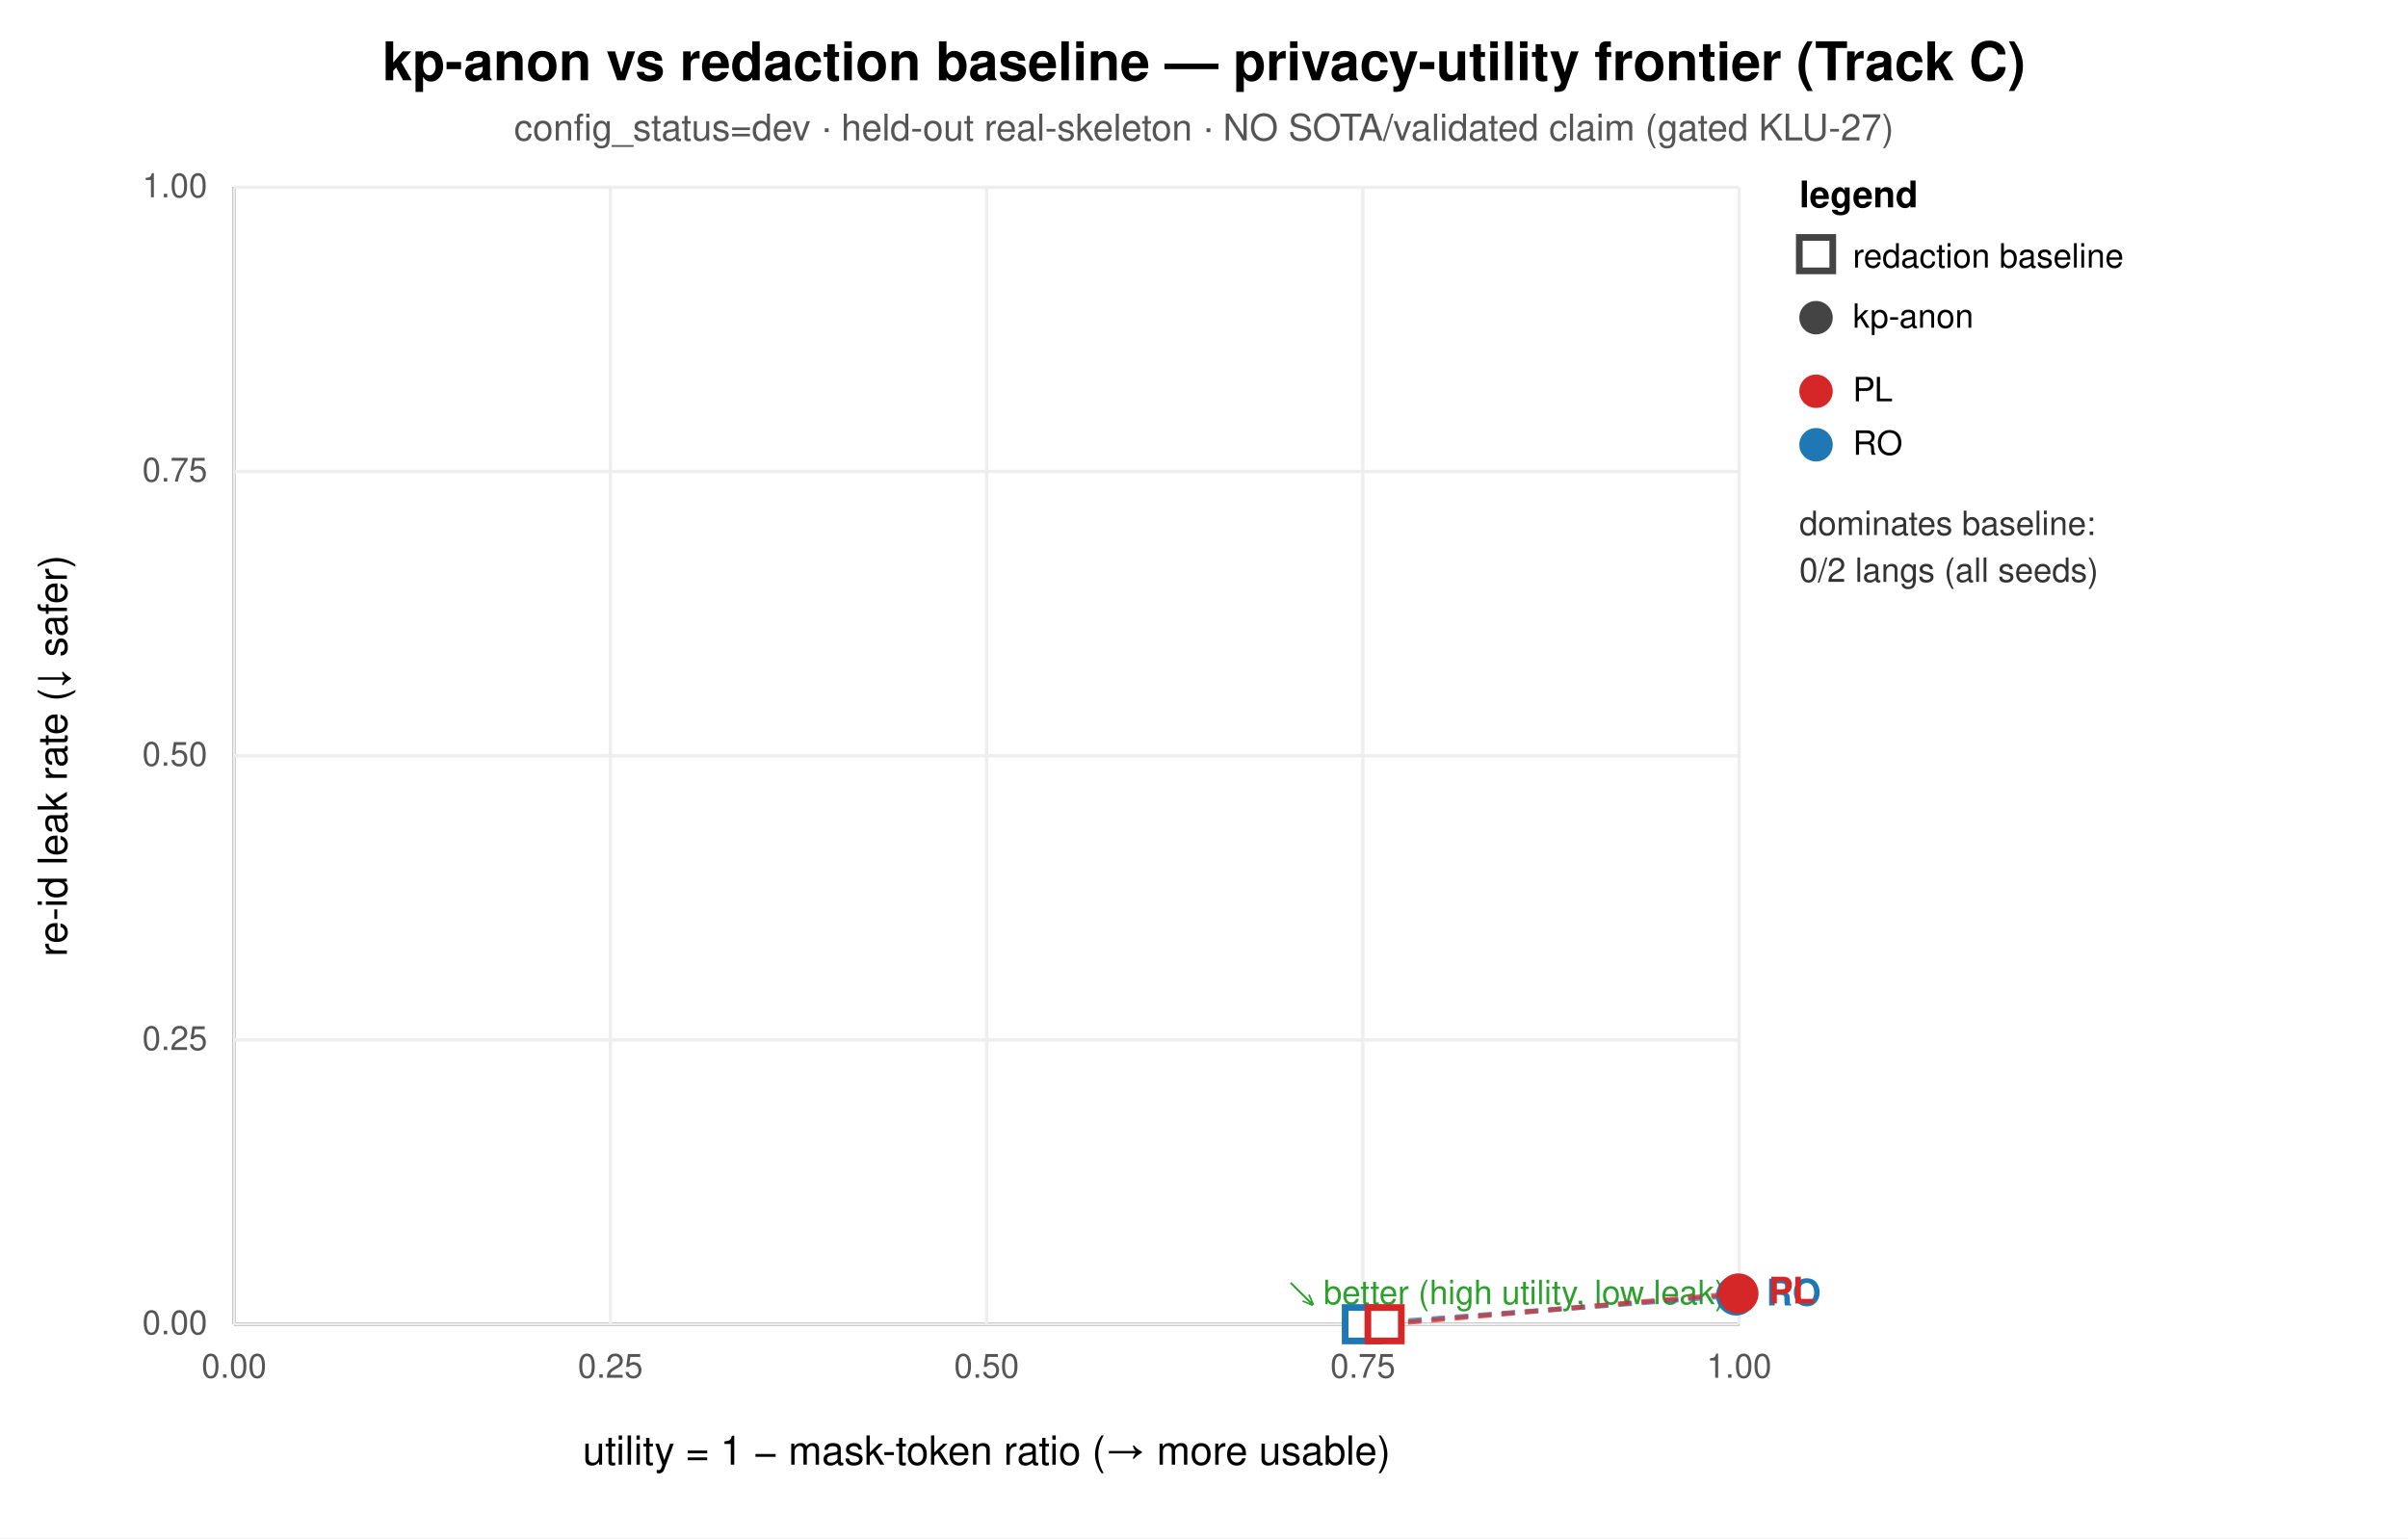
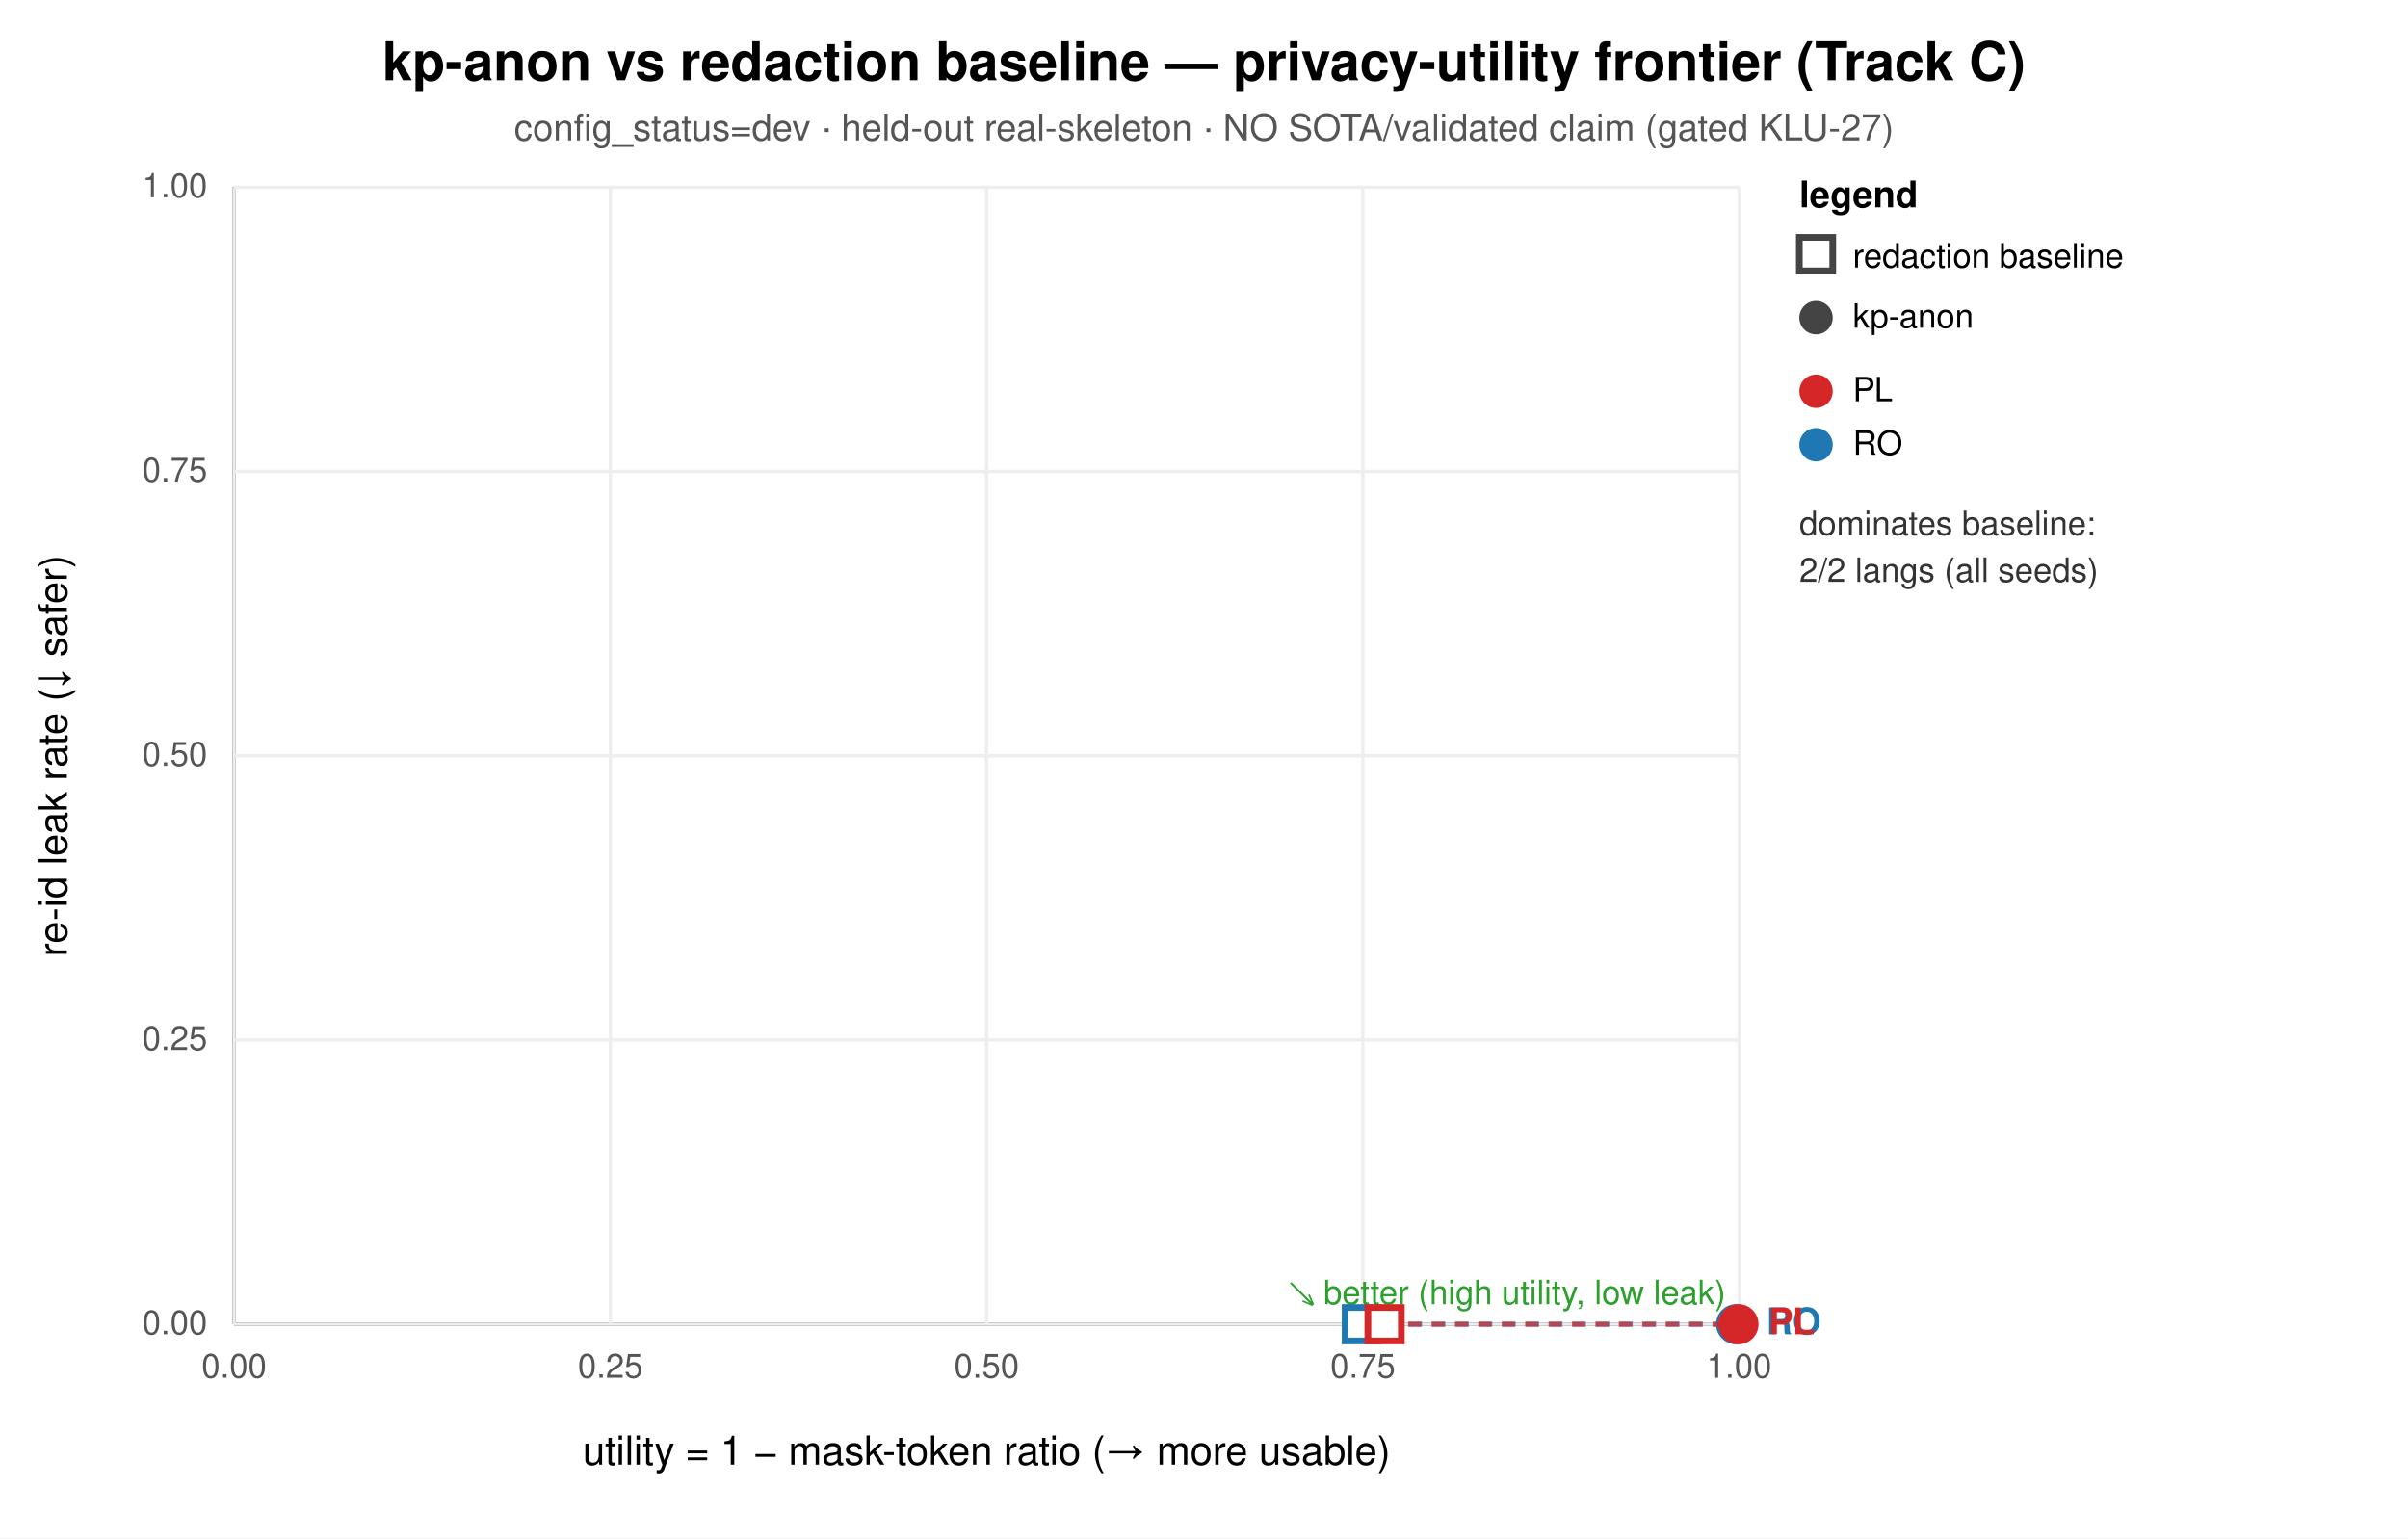
<svg xmlns="http://www.w3.org/2000/svg" width="720" height="460" viewBox="0 0 720 460" font-family="Helvetica,Arial,sans-serif">
  <rect width="720" height="460" fill="white" />
  <text x="360.0" y="24" text-anchor="middle" font-size="16" font-weight="bold">kp-anon vs redaction baseline — privacy-utility frontier (Track C)</text>
  <text x="360.0" y="42" text-anchor="middle" font-size="11" fill="#555">config_status=dev · held-out real-skeleton · NO SOTA/validated claim (gated KLU-27)</text>
  <line x1="70" y1="56" x2="70" y2="396" stroke="#333" />
  <line x1="70" y1="396" x2="520" y2="396" stroke="#333" />
  <line x1="70.0" y1="56" x2="70.0" y2="396" stroke="#eee" />
  <text x="70.0" y="412" text-anchor="middle" font-size="10" fill="#555">0.00</text>
  <line x1="70" y1="396.0" x2="520" y2="396.0" stroke="#eee" />
  <text x="62" y="399.0" text-anchor="end" font-size="10" fill="#555">0.00</text>
  <line x1="182.5" y1="56" x2="182.5" y2="396" stroke="#eee" />
  <text x="182.5" y="412" text-anchor="middle" font-size="10" fill="#555">0.25</text>
  <line x1="70" y1="311.0" x2="520" y2="311.0" stroke="#eee" />
  <text x="62" y="314.0" text-anchor="end" font-size="10" fill="#555">0.25</text>
  <line x1="295.0" y1="56" x2="295.0" y2="396" stroke="#eee" />
  <text x="295.0" y="412" text-anchor="middle" font-size="10" fill="#555">0.50</text>
  <line x1="70" y1="226.0" x2="520" y2="226.0" stroke="#eee" />
  <text x="62" y="229.0" text-anchor="end" font-size="10" fill="#555">0.50</text>
  <line x1="407.5" y1="56" x2="407.5" y2="396" stroke="#eee" />
  <text x="407.5" y="412" text-anchor="middle" font-size="10" fill="#555">0.75</text>
  <line x1="70" y1="141.0" x2="520" y2="141.0" stroke="#eee" />
  <text x="62" y="144.0" text-anchor="end" font-size="10" fill="#555">0.75</text>
  <line x1="520.0" y1="56" x2="520.0" y2="396" stroke="#eee" />
  <text x="520.0" y="412" text-anchor="middle" font-size="10" fill="#555">1.00</text>
  <line x1="70" y1="56.0" x2="520" y2="56.0" stroke="#eee" />
  <text x="62" y="59.0" text-anchor="end" font-size="10" fill="#555">1.00</text>
  <text x="295.0" y="438" text-anchor="middle" font-size="12">utility = 1 − mask-token ratio  (→ more usable)</text>
  <text x="20" y="226.0" text-anchor="middle" font-size="12" transform="rotate(-90 20 226.0)">re-id leak rate  (↓ safer)</text>
  <text x="516" y="390" text-anchor="end" font-size="10" fill="#2ca02c">↘ better (high utility, low leak)</text>
-   <line x1="407.2" y1="396.0" x2="519.1" y2="387.4" stroke="#1f77b4" stroke-width="1.5" stroke-dasharray="4 3" opacity="0.7" />
+   <line x1="407.2" y1="396.0" x2="519.1" y2="396.0" stroke="#1f77b4" stroke-width="1.5" stroke-dasharray="4 3" opacity="0.7" />
  <rect x="402.2" y="391.0" width="10" height="10" fill="white" stroke="#1f77b4" stroke-width="2" />
-   <circle cx="520.0" cy="388.1" r="4" fill="#1f77b4" opacity="0.55" />
-   <circle cx="518.2" cy="386.6" r="4" fill="#1f77b4" opacity="0.55" />
-   <circle cx="519.1" cy="387.4" r="6" fill="#1f77b4" />
-   <text x="528.1" y="390.4" font-size="11" fill="#1f77b4" font-weight="bold">RO</text>
-   <line x1="414.0" y1="396.0" x2="519.8" y2="386.8" stroke="#d62728" stroke-width="1.5" stroke-dasharray="4 3" opacity="0.7" />
+   <circle cx="520.0" cy="396.0" r="4" fill="#1f77b4" opacity="0.55" />
+   <circle cx="518.2" cy="396.0" r="4" fill="#1f77b4" opacity="0.55" />
+   <circle cx="519.1" cy="396.0" r="6" fill="#1f77b4" />
+   <text x="528.1" y="399.0" font-size="11" fill="#1f77b4" font-weight="bold">RO</text>
+   <line x1="414.0" y1="396.0" x2="519.8" y2="396.0" stroke="#d62728" stroke-width="1.5" stroke-dasharray="4 3" opacity="0.7" />
  <rect x="409.0" y="391.0" width="10" height="10" fill="white" stroke="#d62728" stroke-width="2" />
-   <circle cx="520.0" cy="386.7" r="4" fill="#d62728" opacity="0.55" />
-   <circle cx="519.6" cy="387.0" r="4" fill="#d62728" opacity="0.55" />
-   <circle cx="519.8" cy="386.8" r="6" fill="#d62728" />
-   <text x="528.8" y="389.8" font-size="11" fill="#d62728" font-weight="bold">PL</text>
+   <circle cx="520.0" cy="396.0" r="4" fill="#d62728" opacity="0.55" />
+   <circle cx="519.6" cy="396.0" r="4" fill="#d62728" opacity="0.55" />
+   <circle cx="519.8" cy="396.0" r="6" fill="#d62728" />
+   <text x="528.8" y="399.0" font-size="11" fill="#d62728" font-weight="bold">PL</text>
  <text x="538" y="62" font-size="11" font-weight="bold">legend</text>
  <rect x="538" y="71" width="10" height="10" fill="white" stroke="#444" stroke-width="2" />
  <text x="554" y="80" font-size="10">redaction baseline</text>
  <circle cx="543" cy="95" r="5" fill="#444" />
  <text x="554" y="98" font-size="10">kp-anon</text>
  <circle cx="543" cy="117" r="5" fill="#d62728" />
  <text x="554" y="120" font-size="10">PL</text>
  <circle cx="543" cy="133" r="5" fill="#1f77b4" />
  <text x="554" y="136" font-size="10">RO</text>
  <text x="538" y="160" font-size="10" fill="#333">dominates baseline:</text>
-   <text x="538" y="174" font-size="10" fill="#333">0/2 langs (all seeds)</text>
+   <text x="538" y="174" font-size="10" fill="#333">2/2 langs (all seeds)</text>
</svg>
